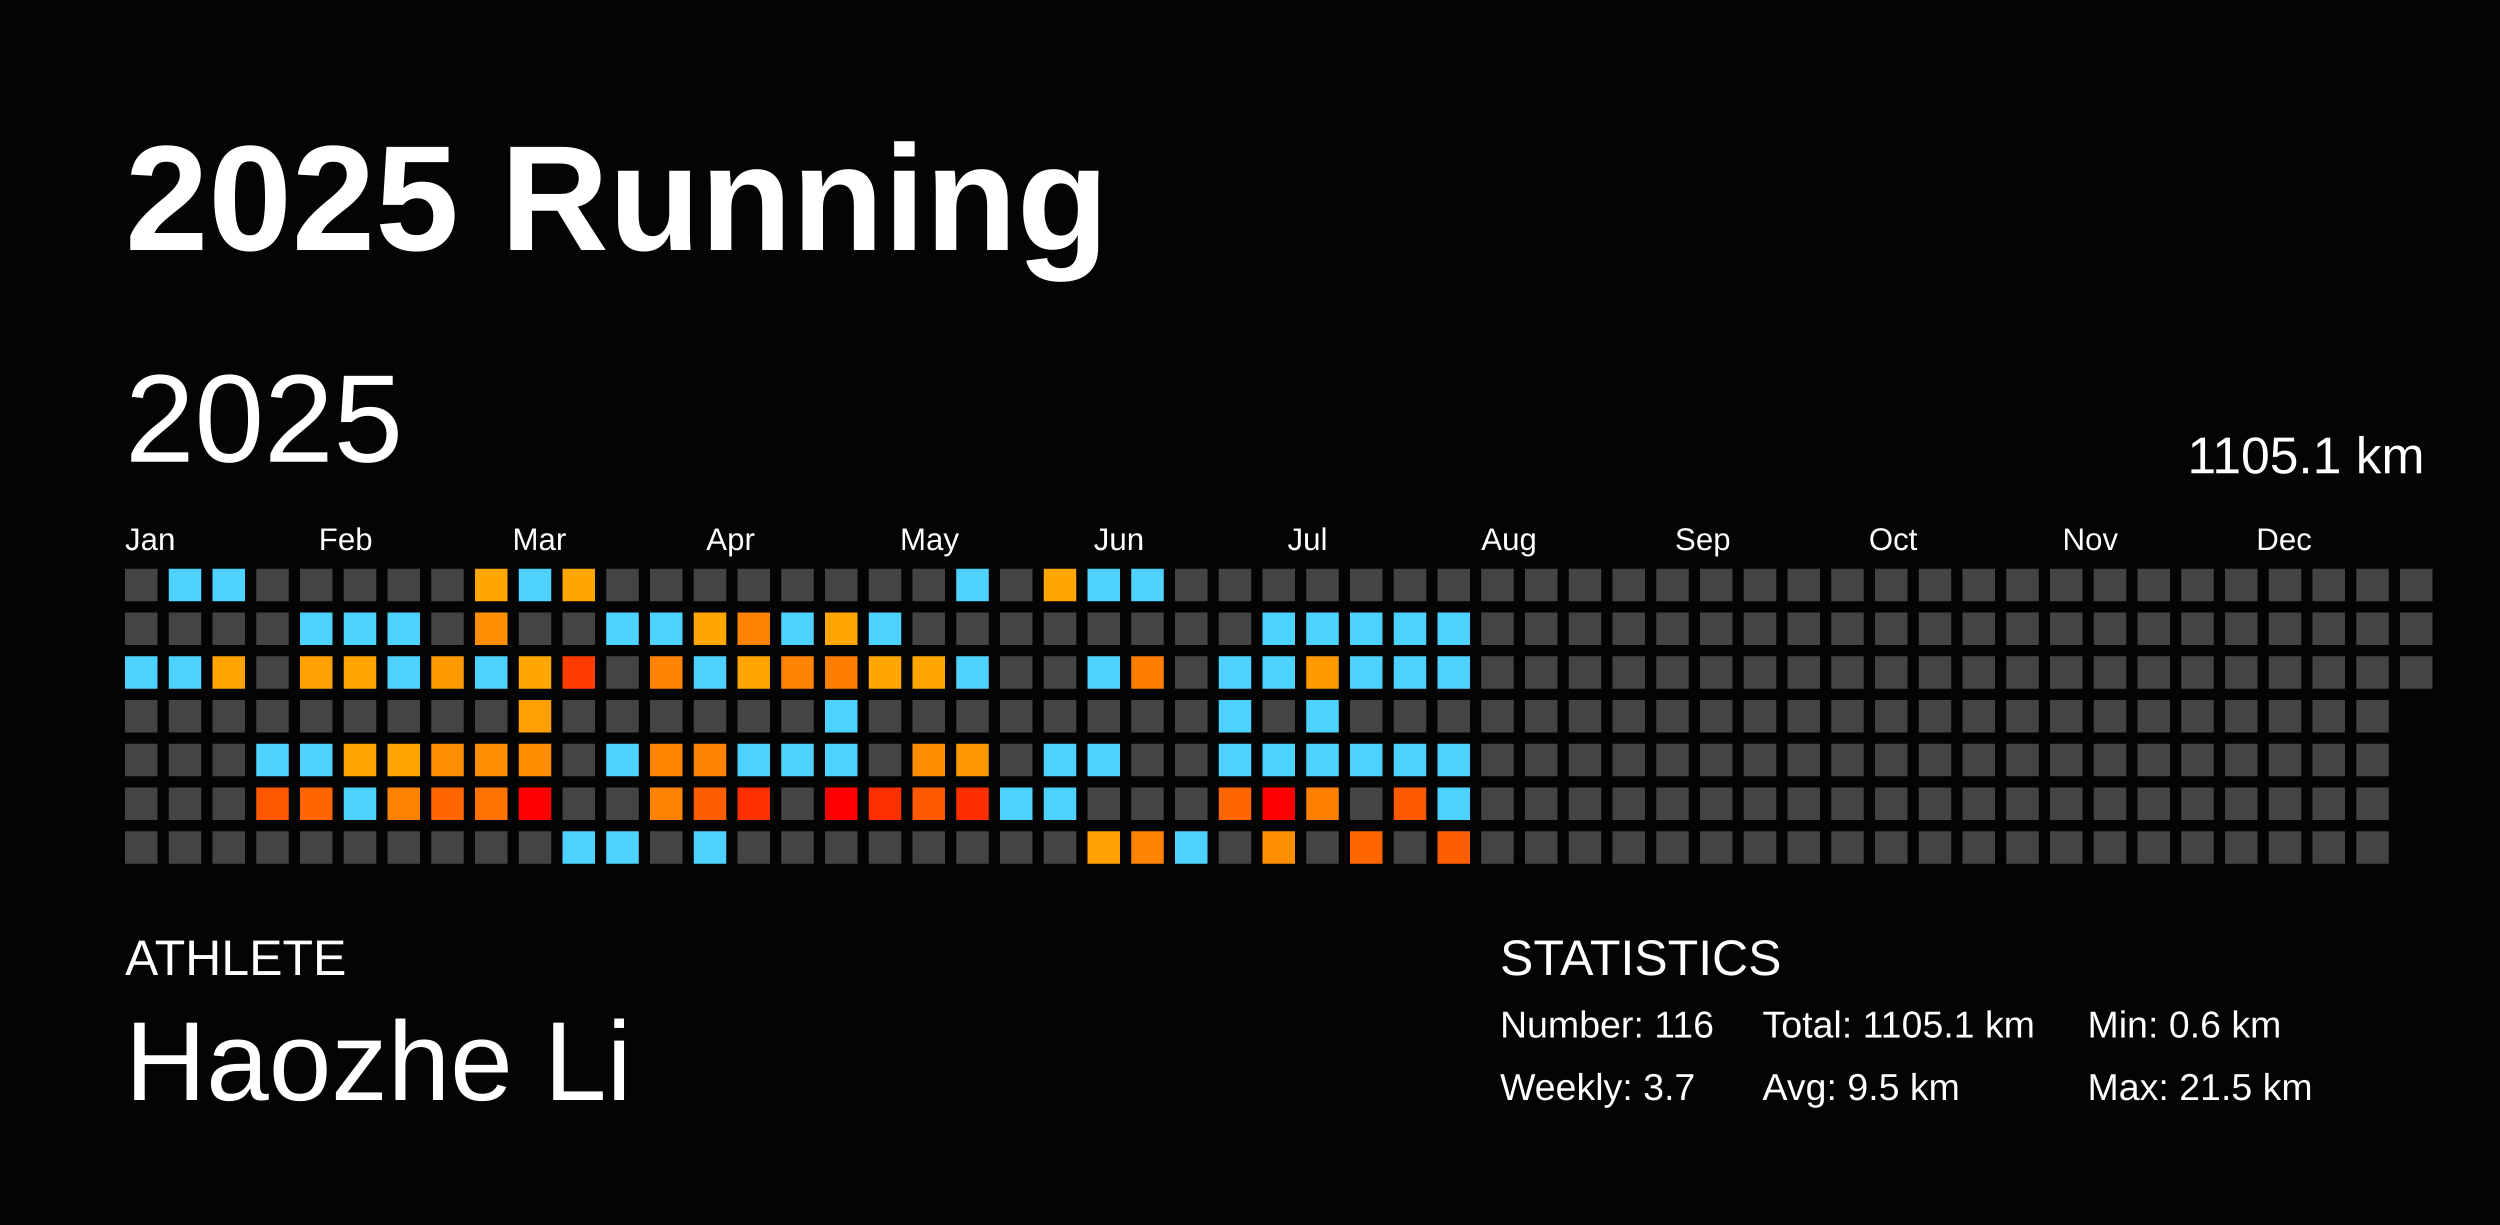
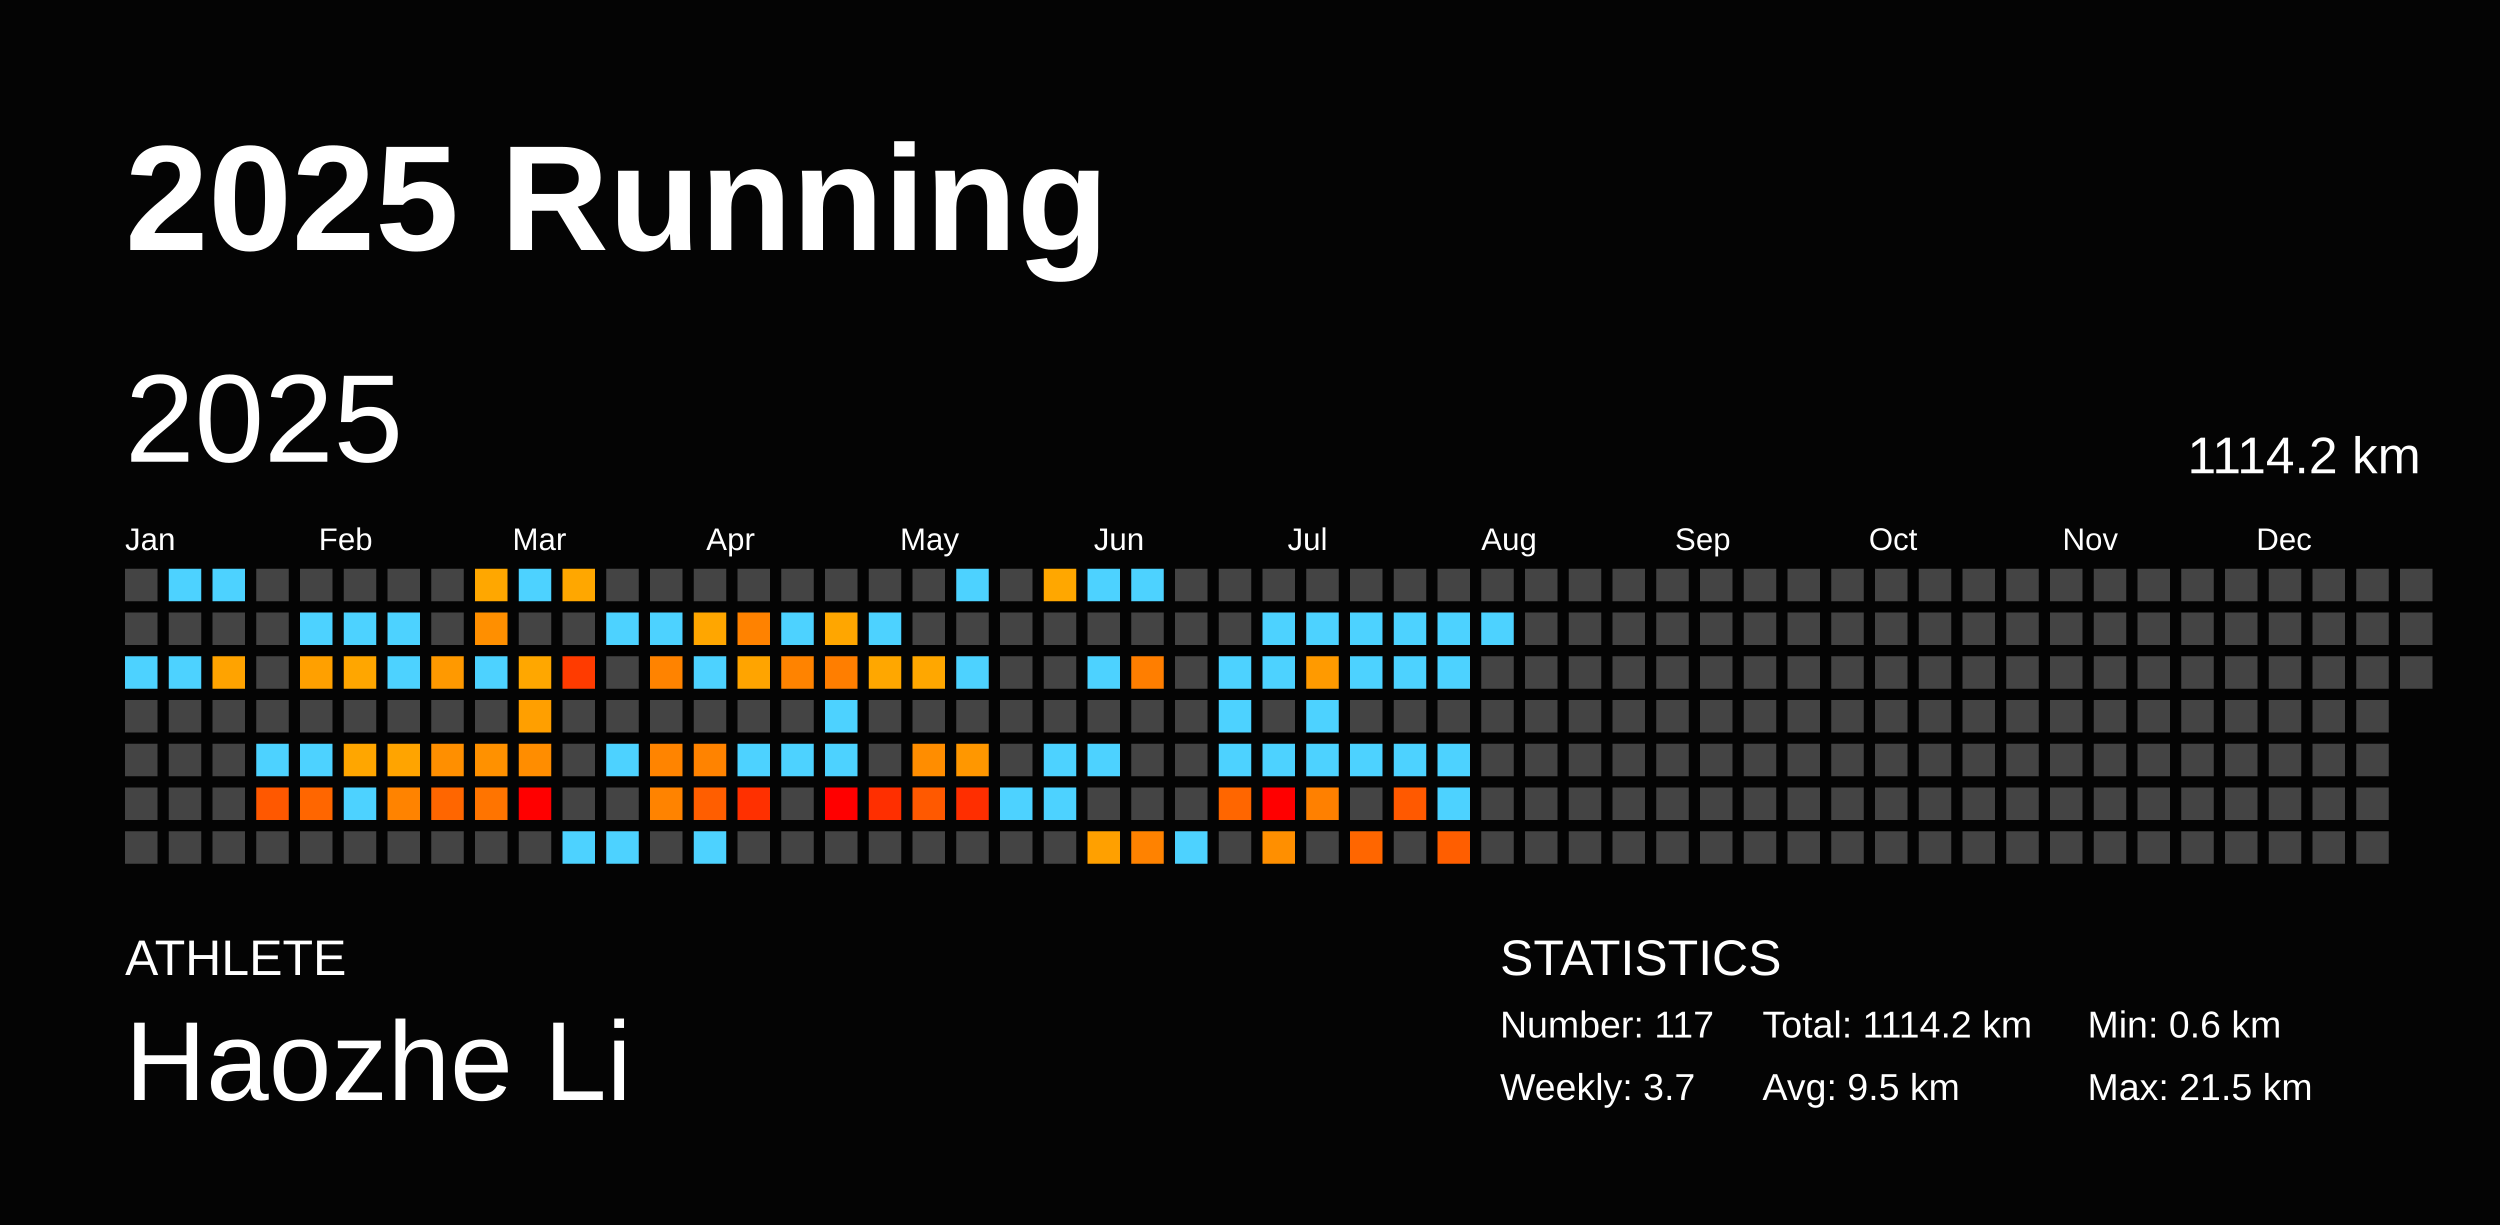
<svg xmlns="http://www.w3.org/2000/svg" baseProfile="full" height="98mm" version="1.1" viewBox="0,0,200,98" width="200mm">
  <defs />
  <rect fill="#040404" height="98" width="200" x="0" y="0" />
  <text fill="#FFFFFF" style="font-size:12px; font-family:Arial; font-weight:bold;" x="10" y="20">2025 Running</text>
  <text fill="#FFFFFF" style="font-size:4px; font-family:Arial" x="10" y="78">ATHLETE</text>
  <text fill="#FFFFFF" style="font-size:9px; font-family:Arial" x="10" y="88">Haozhe Li</text>
  <text fill="#FFFFFF" style="font-size:4px; font-family:Arial" x="120" y="78">STATISTICS</text>
-   <text fill="#FFFFFF" style="font-size:3px; font-family:Arial" x="120" y="83">Number: 116</text>
+   <text fill="#FFFFFF" style="font-size:3px; font-family:Arial" x="120" y="83">Number: 117</text>
  <text fill="#FFFFFF" style="font-size:3px; font-family:Arial" x="120" y="88">Weekly: 3.7</text>
-   <text fill="#FFFFFF" style="font-size:3px; font-family:Arial" x="141" y="83">Total: 1105.1 km</text>
+   <text fill="#FFFFFF" style="font-size:3px; font-family:Arial" x="141" y="83">Total: 1114.2 km</text>
  <text fill="#FFFFFF" style="font-size:3px; font-family:Arial" x="141" y="88">Avg: 9.5 km</text>
  <text fill="#FFFFFF" style="font-size:3px; font-family:Arial" x="167" y="83">Min: 0.6 km</text>
  <text fill="#FFFFFF" style="font-size:3px; font-family:Arial" x="167" y="88">Max: 21.5 km</text>
  <text dominant-baseline="hanging" fill="#FFFFFF" style="font-size:10.0px; font-family:Arial;" x="10" y="30">2025</text>
-   <text dominant-baseline="hanging" fill="#FFFFFF" style="font-size:4.125px; font-family:Arial;" x="175" y="35">1105.1 km</text>
+   <text dominant-baseline="hanging" fill="#FFFFFF" style="font-size:4.125px; font-family:Arial;" x="175" y="35">1114.2 km</text>
  <text fill="#FFFFFF" style="font-size:2.5px; font-family:Arial" x="10.0" y="44">Jan</text>
  <text fill="#FFFFFF" style="font-size:2.5px; font-family:Arial" x="25.5" y="44">Feb</text>
  <text fill="#FFFFFF" style="font-size:2.5px; font-family:Arial" x="41.0" y="44">Mar</text>
  <text fill="#FFFFFF" style="font-size:2.5px; font-family:Arial" x="56.5" y="44">Apr</text>
  <text fill="#FFFFFF" style="font-size:2.5px; font-family:Arial" x="72.0" y="44">May</text>
  <text fill="#FFFFFF" style="font-size:2.5px; font-family:Arial" x="87.5" y="44">Jun</text>
  <text fill="#FFFFFF" style="font-size:2.5px; font-family:Arial" x="103.0" y="44">Jul</text>
  <text fill="#FFFFFF" style="font-size:2.5px; font-family:Arial" x="118.5" y="44">Aug</text>
  <text fill="#FFFFFF" style="font-size:2.5px; font-family:Arial" x="134.0" y="44">Sep</text>
  <text fill="#FFFFFF" style="font-size:2.5px; font-family:Arial" x="149.5" y="44">Oct</text>
  <text fill="#FFFFFF" style="font-size:2.5px; font-family:Arial" x="165.0" y="44">Nov</text>
  <text fill="#FFFFFF" style="font-size:2.5px; font-family:Arial" x="180.5" y="44">Dec</text>
  <rect fill="#444444" height="2.6" width="2.6" x="10.0" y="45.5" />
  <rect fill="#444444" height="2.6" width="2.6" x="10.0" y="49.0" />
  <rect fill="#4dd2ff" height="2.6" width="2.6" x="10.0" y="52.5" />
  <rect fill="#444444" height="2.6" width="2.6" x="10.0" y="56.0" />
  <rect fill="#444444" height="2.6" width="2.6" x="10.0" y="59.5" />
  <rect fill="#444444" height="2.6" width="2.6" x="10.0" y="63.0" />
  <rect fill="#444444" height="2.6" width="2.6" x="10.0" y="66.5" />
  <rect fill="#4dd2ff" height="2.6" width="2.6" x="13.5" y="45.5" />
  <rect fill="#444444" height="2.6" width="2.6" x="13.5" y="49.0" />
  <rect fill="#4dd2ff" height="2.6" width="2.6" x="13.5" y="52.5" />
  <rect fill="#444444" height="2.6" width="2.6" x="13.5" y="56.0" />
  <rect fill="#444444" height="2.6" width="2.6" x="13.5" y="59.5" />
  <rect fill="#444444" height="2.6" width="2.6" x="13.5" y="63.0" />
  <rect fill="#444444" height="2.6" width="2.6" x="13.5" y="66.5" />
  <rect fill="#4dd2ff" height="2.6" width="2.6" x="17.0" y="45.5" />
  <rect fill="#444444" height="2.6" width="2.6" x="17.0" y="49.0" />
  <rect fill="#ffa300" height="2.6" width="2.6" x="17.0" y="52.5" />
  <rect fill="#444444" height="2.6" width="2.6" x="17.0" y="56.0" />
  <rect fill="#444444" height="2.6" width="2.6" x="17.0" y="59.5" />
  <rect fill="#444444" height="2.6" width="2.6" x="17.0" y="63.0" />
  <rect fill="#444444" height="2.6" width="2.6" x="17.0" y="66.5" />
  <rect fill="#444444" height="2.6" width="2.6" x="20.5" y="45.5" />
  <rect fill="#444444" height="2.6" width="2.6" x="20.5" y="49.0" />
  <rect fill="#444444" height="2.6" width="2.6" x="20.5" y="52.5" />
  <rect fill="#444444" height="2.6" width="2.6" x="20.5" y="56.0" />
  <rect fill="#4dd2ff" height="2.6" width="2.6" x="20.5" y="59.5" />
  <rect fill="#ff5800" height="2.6" width="2.6" x="20.5" y="63.0" />
  <rect fill="#444444" height="2.6" width="2.6" x="20.5" y="66.5" />
  <rect fill="#444444" height="2.6" width="2.6" x="24.0" y="45.5" />
  <rect fill="#4dd2ff" height="2.6" width="2.6" x="24.0" y="49.0" />
  <rect fill="#ffa000" height="2.6" width="2.6" x="24.0" y="52.5" />
  <rect fill="#444444" height="2.6" width="2.6" x="24.0" y="56.0" />
  <rect fill="#4dd2ff" height="2.6" width="2.6" x="24.0" y="59.5" />
  <rect fill="#ff6600" height="2.6" width="2.6" x="24.0" y="63.0" />
  <rect fill="#444444" height="2.6" width="2.6" x="24.0" y="66.5" />
  <rect fill="#444444" height="2.6" width="2.6" x="27.5" y="45.5" />
  <rect fill="#4dd2ff" height="2.6" width="2.6" x="27.5" y="49.0" />
  <rect fill="#ffa600" height="2.6" width="2.6" x="27.5" y="52.5" />
  <rect fill="#444444" height="2.6" width="2.6" x="27.5" y="56.0" />
  <rect fill="#ffa600" height="2.6" width="2.6" x="27.5" y="59.5" />
  <rect fill="#4dd2ff" height="2.6" width="2.6" x="27.5" y="63.0" />
  <rect fill="#444444" height="2.6" width="2.6" x="27.5" y="66.5" />
  <rect fill="#444444" height="2.6" width="2.6" x="31.0" y="45.5" />
  <rect fill="#4dd2ff" height="2.6" width="2.6" x="31.0" y="49.0" />
  <rect fill="#4dd2ff" height="2.6" width="2.6" x="31.0" y="52.5" />
  <rect fill="#444444" height="2.6" width="2.6" x="31.0" y="56.0" />
  <rect fill="#ffa400" height="2.6" width="2.6" x="31.0" y="59.5" />
  <rect fill="#ff8300" height="2.6" width="2.6" x="31.0" y="63.0" />
  <rect fill="#444444" height="2.6" width="2.6" x="31.0" y="66.5" />
  <rect fill="#444444" height="2.6" width="2.6" x="34.5" y="45.5" />
  <rect fill="#444444" height="2.6" width="2.6" x="34.5" y="49.0" />
  <rect fill="#ff9900" height="2.6" width="2.6" x="34.5" y="52.5" />
  <rect fill="#444444" height="2.6" width="2.6" x="34.5" y="56.0" />
  <rect fill="#ff8f00" height="2.6" width="2.6" x="34.5" y="59.5" />
  <rect fill="#ff6600" height="2.6" width="2.6" x="34.5" y="63.0" />
  <rect fill="#444444" height="2.6" width="2.6" x="34.5" y="66.5" />
  <rect fill="#ffa700" height="2.6" width="2.6" x="38.0" y="45.5" />
  <rect fill="#ff8f00" height="2.6" width="2.6" x="38.0" y="49.0" />
  <rect fill="#4dd2ff" height="2.6" width="2.6" x="38.0" y="52.5" />
  <rect fill="#444444" height="2.6" width="2.6" x="38.0" y="56.0" />
  <rect fill="#ff9100" height="2.6" width="2.6" x="38.0" y="59.5" />
  <rect fill="#ff7400" height="2.6" width="2.6" x="38.0" y="63.0" />
  <rect fill="#444444" height="2.6" width="2.6" x="38.0" y="66.5" />
  <rect fill="#4dd2ff" height="2.6" width="2.6" x="41.5" y="45.5" />
  <rect fill="#444444" height="2.6" width="2.6" x="41.5" y="49.0" />
  <rect fill="#ffa700" height="2.6" width="2.6" x="41.5" y="52.5" />
  <rect fill="#ff9f00" height="2.6" width="2.6" x="41.5" y="56.0" />
  <rect fill="#ff8d00" height="2.6" width="2.6" x="41.5" y="59.5" />
  <rect fill="red" height="2.6" width="2.6" x="41.5" y="63.0" />
  <rect fill="#444444" height="2.6" width="2.6" x="41.5" y="66.5" />
  <rect fill="#ffa700" height="2.6" width="2.6" x="45.0" y="45.5" />
  <rect fill="#444444" height="2.6" width="2.6" x="45.0" y="49.0" />
  <rect fill="#ff3b00" height="2.6" width="2.6" x="45.0" y="52.5" />
  <rect fill="#444444" height="2.6" width="2.6" x="45.0" y="56.0" />
  <rect fill="#444444" height="2.6" width="2.6" x="45.0" y="59.5" />
  <rect fill="#444444" height="2.6" width="2.6" x="45.0" y="63.0" />
  <rect fill="#4dd2ff" height="2.6" width="2.6" x="45.0" y="66.5" />
  <rect fill="#444444" height="2.6" width="2.6" x="48.5" y="45.5" />
  <rect fill="#4dd2ff" height="2.6" width="2.6" x="48.5" y="49.0" />
  <rect fill="#444444" height="2.6" width="2.6" x="48.5" y="52.5" />
  <rect fill="#444444" height="2.6" width="2.6" x="48.5" y="56.0" />
  <rect fill="#4dd2ff" height="2.6" width="2.6" x="48.5" y="59.5" />
  <rect fill="#444444" height="2.6" width="2.6" x="48.5" y="63.0" />
  <rect fill="#4dd2ff" height="2.6" width="2.6" x="48.5" y="66.5" />
  <rect fill="#444444" height="2.6" width="2.6" x="52.0" y="45.5" />
  <rect fill="#4dd2ff" height="2.6" width="2.6" x="52.0" y="49.0" />
  <rect fill="#ff8300" height="2.6" width="2.6" x="52.0" y="52.5" />
  <rect fill="#444444" height="2.6" width="2.6" x="52.0" y="56.0" />
  <rect fill="#ff8400" height="2.6" width="2.6" x="52.0" y="59.5" />
  <rect fill="#ff8300" height="2.6" width="2.6" x="52.0" y="63.0" />
  <rect fill="#444444" height="2.6" width="2.6" x="52.0" y="66.5" />
  <rect fill="#444444" height="2.6" width="2.6" x="55.5" y="45.5" />
  <rect fill="#ffa600" height="2.6" width="2.6" x="55.5" y="49.0" />
  <rect fill="#4dd2ff" height="2.6" width="2.6" x="55.5" y="52.5" />
  <rect fill="#444444" height="2.6" width="2.6" x="55.5" y="56.0" />
  <rect fill="#ff8300" height="2.6" width="2.6" x="55.5" y="59.5" />
  <rect fill="#ff5e00" height="2.6" width="2.6" x="55.5" y="63.0" />
  <rect fill="#4dd2ff" height="2.6" width="2.6" x="55.5" y="66.5" />
  <rect fill="#444444" height="2.6" width="2.6" x="59.0" y="45.5" />
  <rect fill="#ff8200" height="2.6" width="2.6" x="59.0" y="49.0" />
  <rect fill="#ffa400" height="2.6" width="2.6" x="59.0" y="52.5" />
  <rect fill="#444444" height="2.6" width="2.6" x="59.0" y="56.0" />
  <rect fill="#4dd2ff" height="2.6" width="2.6" x="59.0" y="59.5" />
  <rect fill="#ff3000" height="2.6" width="2.6" x="59.0" y="63.0" />
  <rect fill="#444444" height="2.6" width="2.6" x="59.0" y="66.5" />
  <rect fill="#444444" height="2.6" width="2.6" x="62.5" y="45.5" />
  <rect fill="#4dd2ff" height="2.6" width="2.6" x="62.5" y="49.0" />
  <rect fill="#ff8300" height="2.6" width="2.6" x="62.5" y="52.5" />
  <rect fill="#444444" height="2.6" width="2.6" x="62.5" y="56.0" />
  <rect fill="#4dd2ff" height="2.6" width="2.6" x="62.5" y="59.5" />
  <rect fill="#444444" height="2.6" width="2.6" x="62.5" y="63.0" />
  <rect fill="#444444" height="2.6" width="2.6" x="62.5" y="66.5" />
  <rect fill="#444444" height="2.6" width="2.6" x="66.0" y="45.5" />
  <rect fill="#ffa600" height="2.6" width="2.6" x="66.0" y="49.0" />
  <rect fill="#ff7e00" height="2.6" width="2.6" x="66.0" y="52.5" />
  <rect fill="#4dd2ff" height="2.6" width="2.6" x="66.0" y="56.0" />
  <rect fill="#4dd2ff" height="2.6" width="2.6" x="66.0" y="59.5" />
  <rect fill="red" height="2.6" width="2.6" x="66.0" y="63.0" />
  <rect fill="#444444" height="2.6" width="2.6" x="66.0" y="66.5" />
  <rect fill="#444444" height="2.6" width="2.6" x="69.5" y="45.5" />
  <rect fill="#4dd2ff" height="2.6" width="2.6" x="69.5" y="49.0" />
  <rect fill="#ffa700" height="2.6" width="2.6" x="69.5" y="52.5" />
  <rect fill="#444444" height="2.6" width="2.6" x="69.5" y="56.0" />
  <rect fill="#444444" height="2.6" width="2.6" x="69.5" y="59.5" />
  <rect fill="#ff2f00" height="2.6" width="2.6" x="69.5" y="63.0" />
  <rect fill="#444444" height="2.6" width="2.6" x="69.5" y="66.5" />
  <rect fill="#444444" height="2.6" width="2.6" x="73.0" y="45.5" />
  <rect fill="#444444" height="2.6" width="2.6" x="73.0" y="49.0" />
  <rect fill="#ffa700" height="2.6" width="2.6" x="73.0" y="52.5" />
  <rect fill="#444444" height="2.6" width="2.6" x="73.0" y="56.0" />
  <rect fill="#ff8d00" height="2.6" width="2.6" x="73.0" y="59.5" />
  <rect fill="#ff5900" height="2.6" width="2.6" x="73.0" y="63.0" />
  <rect fill="#444444" height="2.6" width="2.6" x="73.0" y="66.5" />
  <rect fill="#4dd2ff" height="2.6" width="2.6" x="76.5" y="45.5" />
  <rect fill="#444444" height="2.6" width="2.6" x="76.5" y="49.0" />
  <rect fill="#4dd2ff" height="2.6" width="2.6" x="76.5" y="52.5" />
  <rect fill="#444444" height="2.6" width="2.6" x="76.5" y="56.0" />
  <rect fill="#ff9700" height="2.6" width="2.6" x="76.5" y="59.5" />
  <rect fill="#ff2e00" height="2.6" width="2.6" x="76.5" y="63.0" />
  <rect fill="#444444" height="2.6" width="2.6" x="76.5" y="66.5" />
  <rect fill="#444444" height="2.6" width="2.6" x="80.0" y="45.5" />
  <rect fill="#444444" height="2.6" width="2.6" x="80.0" y="49.0" />
  <rect fill="#444444" height="2.6" width="2.6" x="80.0" y="52.5" />
  <rect fill="#444444" height="2.6" width="2.6" x="80.0" y="56.0" />
  <rect fill="#444444" height="2.6" width="2.6" x="80.0" y="59.5" />
  <rect fill="#4dd2ff" height="2.6" width="2.6" x="80.0" y="63.0" />
  <rect fill="#444444" height="2.6" width="2.6" x="80.0" y="66.5" />
  <rect fill="#ffa700" height="2.6" width="2.6" x="83.5" y="45.5" />
  <rect fill="#444444" height="2.6" width="2.6" x="83.5" y="49.0" />
  <rect fill="#444444" height="2.6" width="2.6" x="83.5" y="52.5" />
  <rect fill="#444444" height="2.6" width="2.6" x="83.5" y="56.0" />
  <rect fill="#4dd2ff" height="2.6" width="2.6" x="83.5" y="59.5" />
  <rect fill="#4dd2ff" height="2.6" width="2.6" x="83.5" y="63.0" />
  <rect fill="#444444" height="2.6" width="2.6" x="83.5" y="66.5" />
  <rect fill="#4dd2ff" height="2.6" width="2.6" x="87.0" y="45.5" />
  <rect fill="#444444" height="2.6" width="2.6" x="87.0" y="49.0" />
  <rect fill="#4dd2ff" height="2.6" width="2.6" x="87.0" y="52.5" />
  <rect fill="#444444" height="2.6" width="2.6" x="87.0" y="56.0" />
  <rect fill="#4dd2ff" height="2.6" width="2.6" x="87.0" y="59.5" />
  <rect fill="#444444" height="2.6" width="2.6" x="87.0" y="63.0" />
  <rect fill="#ffa000" height="2.6" width="2.6" x="87.0" y="66.5" />
  <rect fill="#4dd2ff" height="2.6" width="2.6" x="90.5" y="45.5" />
  <rect fill="#444444" height="2.6" width="2.6" x="90.5" y="49.0" />
  <rect fill="#ff7e00" height="2.6" width="2.6" x="90.5" y="52.5" />
  <rect fill="#444444" height="2.6" width="2.6" x="90.5" y="56.0" />
  <rect fill="#444444" height="2.6" width="2.6" x="90.5" y="59.5" />
  <rect fill="#444444" height="2.6" width="2.6" x="90.5" y="63.0" />
  <rect fill="#ff8200" height="2.6" width="2.6" x="90.5" y="66.5" />
  <rect fill="#444444" height="2.6" width="2.6" x="94.0" y="45.5" />
  <rect fill="#444444" height="2.6" width="2.6" x="94.0" y="49.0" />
  <rect fill="#444444" height="2.6" width="2.6" x="94.0" y="52.5" />
  <rect fill="#444444" height="2.6" width="2.6" x="94.0" y="56.0" />
  <rect fill="#444444" height="2.6" width="2.6" x="94.0" y="59.5" />
  <rect fill="#444444" height="2.6" width="2.6" x="94.0" y="63.0" />
  <rect fill="#4dd2ff" height="2.6" width="2.6" x="94.0" y="66.5" />
  <rect fill="#444444" height="2.6" width="2.6" x="97.5" y="45.5" />
  <rect fill="#444444" height="2.6" width="2.6" x="97.5" y="49.0" />
  <rect fill="#4dd2ff" height="2.6" width="2.6" x="97.5" y="52.5" />
  <rect fill="#4dd2ff" height="2.6" width="2.6" x="97.5" y="56.0" />
  <rect fill="#4dd2ff" height="2.6" width="2.6" x="97.5" y="59.5" />
  <rect fill="#ff6600" height="2.6" width="2.6" x="97.5" y="63.0" />
  <rect fill="#444444" height="2.6" width="2.6" x="97.5" y="66.5" />
  <rect fill="#444444" height="2.6" width="2.6" x="101.0" y="45.5" />
  <rect fill="#4dd2ff" height="2.6" width="2.6" x="101.0" y="49.0" />
  <rect fill="#4dd2ff" height="2.6" width="2.6" x="101.0" y="52.5" />
  <rect fill="#444444" height="2.6" width="2.6" x="101.0" y="56.0" />
  <rect fill="#4dd2ff" height="2.6" width="2.6" x="101.0" y="59.5" />
  <rect fill="red" height="2.6" width="2.6" x="101.0" y="63.0" />
  <rect fill="#ff8f00" height="2.6" width="2.6" x="101.0" y="66.5" />
  <rect fill="#444444" height="2.6" width="2.6" x="104.5" y="45.5" />
  <rect fill="#4dd2ff" height="2.6" width="2.6" x="104.5" y="49.0" />
  <rect fill="#ff9a00" height="2.6" width="2.6" x="104.5" y="52.5" />
  <rect fill="#4dd2ff" height="2.6" width="2.6" x="104.5" y="56.0" />
  <rect fill="#4dd2ff" height="2.6" width="2.6" x="104.5" y="59.5" />
  <rect fill="#ff8000" height="2.6" width="2.6" x="104.5" y="63.0" />
  <rect fill="#444444" height="2.6" width="2.6" x="104.5" y="66.5" />
  <rect fill="#444444" height="2.6" width="2.6" x="108.0" y="45.5" />
  <rect fill="#4dd2ff" height="2.6" width="2.6" x="108.0" y="49.0" />
  <rect fill="#4dd2ff" height="2.6" width="2.6" x="108.0" y="52.5" />
  <rect fill="#444444" height="2.6" width="2.6" x="108.0" y="56.0" />
  <rect fill="#4dd2ff" height="2.6" width="2.6" x="108.0" y="59.5" />
  <rect fill="#444444" height="2.6" width="2.6" x="108.0" y="63.0" />
  <rect fill="#ff6600" height="2.6" width="2.6" x="108.0" y="66.5" />
  <rect fill="#444444" height="2.6" width="2.6" x="111.5" y="45.5" />
  <rect fill="#4dd2ff" height="2.6" width="2.6" x="111.5" y="49.0" />
  <rect fill="#4dd2ff" height="2.6" width="2.6" x="111.5" y="52.5" />
  <rect fill="#444444" height="2.6" width="2.6" x="111.5" y="56.0" />
  <rect fill="#4dd2ff" height="2.6" width="2.6" x="111.5" y="59.5" />
  <rect fill="#ff5900" height="2.6" width="2.6" x="111.5" y="63.0" />
  <rect fill="#444444" height="2.6" width="2.6" x="111.5" y="66.5" />
  <rect fill="#444444" height="2.6" width="2.6" x="115.0" y="45.5" />
  <rect fill="#4dd2ff" height="2.6" width="2.6" x="115.0" y="49.0" />
  <rect fill="#4dd2ff" height="2.6" width="2.6" x="115.0" y="52.5" />
  <rect fill="#444444" height="2.6" width="2.6" x="115.0" y="56.0" />
  <rect fill="#4dd2ff" height="2.6" width="2.6" x="115.0" y="59.5" />
  <rect fill="#4dd2ff" height="2.6" width="2.6" x="115.0" y="63.0" />
  <rect fill="#ff5e00" height="2.6" width="2.6" x="115.0" y="66.5" />
  <rect fill="#444444" height="2.6" width="2.6" x="118.5" y="45.5" />
-   <rect fill="#444444" height="2.6" width="2.6" x="118.5" y="49.0" />
+   <rect fill="#4dd2ff" height="2.6" width="2.6" x="118.5" y="49.0" />
  <rect fill="#444444" height="2.6" width="2.6" x="118.5" y="52.5" />
  <rect fill="#444444" height="2.6" width="2.6" x="118.5" y="56.0" />
  <rect fill="#444444" height="2.6" width="2.6" x="118.5" y="59.5" />
  <rect fill="#444444" height="2.6" width="2.6" x="118.5" y="63.0" />
  <rect fill="#444444" height="2.6" width="2.6" x="118.5" y="66.5" />
  <rect fill="#444444" height="2.6" width="2.6" x="122.0" y="45.5" />
  <rect fill="#444444" height="2.6" width="2.6" x="122.0" y="49.0" />
  <rect fill="#444444" height="2.6" width="2.6" x="122.0" y="52.5" />
  <rect fill="#444444" height="2.6" width="2.6" x="122.0" y="56.0" />
  <rect fill="#444444" height="2.6" width="2.6" x="122.0" y="59.5" />
  <rect fill="#444444" height="2.6" width="2.6" x="122.0" y="63.0" />
  <rect fill="#444444" height="2.6" width="2.6" x="122.0" y="66.5" />
  <rect fill="#444444" height="2.6" width="2.6" x="125.5" y="45.5" />
  <rect fill="#444444" height="2.6" width="2.6" x="125.5" y="49.0" />
  <rect fill="#444444" height="2.6" width="2.6" x="125.5" y="52.5" />
  <rect fill="#444444" height="2.6" width="2.6" x="125.5" y="56.0" />
  <rect fill="#444444" height="2.6" width="2.6" x="125.5" y="59.5" />
  <rect fill="#444444" height="2.6" width="2.6" x="125.5" y="63.0" />
  <rect fill="#444444" height="2.6" width="2.6" x="125.5" y="66.5" />
  <rect fill="#444444" height="2.6" width="2.6" x="129.0" y="45.5" />
  <rect fill="#444444" height="2.6" width="2.6" x="129.0" y="49.0" />
  <rect fill="#444444" height="2.6" width="2.6" x="129.0" y="52.5" />
  <rect fill="#444444" height="2.6" width="2.6" x="129.0" y="56.0" />
  <rect fill="#444444" height="2.6" width="2.6" x="129.0" y="59.5" />
  <rect fill="#444444" height="2.6" width="2.6" x="129.0" y="63.0" />
  <rect fill="#444444" height="2.6" width="2.6" x="129.0" y="66.5" />
  <rect fill="#444444" height="2.6" width="2.6" x="132.5" y="45.5" />
  <rect fill="#444444" height="2.6" width="2.6" x="132.5" y="49.0" />
  <rect fill="#444444" height="2.6" width="2.6" x="132.5" y="52.5" />
  <rect fill="#444444" height="2.6" width="2.6" x="132.5" y="56.0" />
  <rect fill="#444444" height="2.6" width="2.6" x="132.5" y="59.5" />
  <rect fill="#444444" height="2.6" width="2.6" x="132.5" y="63.0" />
  <rect fill="#444444" height="2.6" width="2.6" x="132.5" y="66.5" />
  <rect fill="#444444" height="2.6" width="2.6" x="136.0" y="45.5" />
  <rect fill="#444444" height="2.6" width="2.6" x="136.0" y="49.0" />
  <rect fill="#444444" height="2.6" width="2.6" x="136.0" y="52.5" />
  <rect fill="#444444" height="2.6" width="2.6" x="136.0" y="56.0" />
  <rect fill="#444444" height="2.6" width="2.6" x="136.0" y="59.5" />
  <rect fill="#444444" height="2.6" width="2.6" x="136.0" y="63.0" />
  <rect fill="#444444" height="2.6" width="2.6" x="136.0" y="66.5" />
  <rect fill="#444444" height="2.6" width="2.6" x="139.5" y="45.5" />
  <rect fill="#444444" height="2.6" width="2.6" x="139.5" y="49.0" />
  <rect fill="#444444" height="2.6" width="2.6" x="139.5" y="52.5" />
  <rect fill="#444444" height="2.6" width="2.6" x="139.5" y="56.0" />
  <rect fill="#444444" height="2.6" width="2.6" x="139.5" y="59.5" />
  <rect fill="#444444" height="2.6" width="2.6" x="139.5" y="63.0" />
  <rect fill="#444444" height="2.6" width="2.6" x="139.5" y="66.5" />
  <rect fill="#444444" height="2.6" width="2.6" x="143.0" y="45.5" />
  <rect fill="#444444" height="2.6" width="2.6" x="143.0" y="49.0" />
  <rect fill="#444444" height="2.6" width="2.6" x="143.0" y="52.5" />
  <rect fill="#444444" height="2.6" width="2.6" x="143.0" y="56.0" />
  <rect fill="#444444" height="2.6" width="2.6" x="143.0" y="59.5" />
  <rect fill="#444444" height="2.6" width="2.6" x="143.0" y="63.0" />
  <rect fill="#444444" height="2.6" width="2.6" x="143.0" y="66.5" />
  <rect fill="#444444" height="2.6" width="2.6" x="146.5" y="45.5" />
  <rect fill="#444444" height="2.6" width="2.6" x="146.5" y="49.0" />
  <rect fill="#444444" height="2.6" width="2.6" x="146.5" y="52.5" />
  <rect fill="#444444" height="2.6" width="2.6" x="146.5" y="56.0" />
  <rect fill="#444444" height="2.6" width="2.6" x="146.5" y="59.5" />
  <rect fill="#444444" height="2.6" width="2.6" x="146.5" y="63.0" />
  <rect fill="#444444" height="2.6" width="2.6" x="146.5" y="66.5" />
  <rect fill="#444444" height="2.6" width="2.6" x="150.0" y="45.5" />
  <rect fill="#444444" height="2.6" width="2.6" x="150.0" y="49.0" />
  <rect fill="#444444" height="2.6" width="2.6" x="150.0" y="52.5" />
  <rect fill="#444444" height="2.6" width="2.6" x="150.0" y="56.0" />
  <rect fill="#444444" height="2.6" width="2.6" x="150.0" y="59.5" />
  <rect fill="#444444" height="2.6" width="2.6" x="150.0" y="63.0" />
  <rect fill="#444444" height="2.6" width="2.6" x="150.0" y="66.5" />
  <rect fill="#444444" height="2.6" width="2.6" x="153.5" y="45.5" />
  <rect fill="#444444" height="2.6" width="2.6" x="153.5" y="49.0" />
  <rect fill="#444444" height="2.6" width="2.6" x="153.5" y="52.5" />
  <rect fill="#444444" height="2.6" width="2.6" x="153.5" y="56.0" />
  <rect fill="#444444" height="2.6" width="2.6" x="153.5" y="59.5" />
  <rect fill="#444444" height="2.6" width="2.6" x="153.5" y="63.0" />
  <rect fill="#444444" height="2.6" width="2.6" x="153.5" y="66.5" />
  <rect fill="#444444" height="2.6" width="2.6" x="157.0" y="45.5" />
  <rect fill="#444444" height="2.6" width="2.6" x="157.0" y="49.0" />
  <rect fill="#444444" height="2.6" width="2.6" x="157.0" y="52.5" />
  <rect fill="#444444" height="2.6" width="2.6" x="157.0" y="56.0" />
  <rect fill="#444444" height="2.6" width="2.6" x="157.0" y="59.5" />
  <rect fill="#444444" height="2.6" width="2.6" x="157.0" y="63.0" />
  <rect fill="#444444" height="2.6" width="2.6" x="157.0" y="66.5" />
  <rect fill="#444444" height="2.6" width="2.6" x="160.5" y="45.5" />
  <rect fill="#444444" height="2.6" width="2.6" x="160.5" y="49.0" />
  <rect fill="#444444" height="2.6" width="2.6" x="160.5" y="52.5" />
  <rect fill="#444444" height="2.6" width="2.6" x="160.5" y="56.0" />
  <rect fill="#444444" height="2.6" width="2.6" x="160.5" y="59.5" />
  <rect fill="#444444" height="2.6" width="2.6" x="160.5" y="63.0" />
  <rect fill="#444444" height="2.6" width="2.6" x="160.5" y="66.5" />
  <rect fill="#444444" height="2.6" width="2.6" x="164.0" y="45.5" />
  <rect fill="#444444" height="2.6" width="2.6" x="164.0" y="49.0" />
  <rect fill="#444444" height="2.6" width="2.6" x="164.0" y="52.5" />
  <rect fill="#444444" height="2.6" width="2.6" x="164.0" y="56.0" />
  <rect fill="#444444" height="2.6" width="2.6" x="164.0" y="59.5" />
  <rect fill="#444444" height="2.6" width="2.6" x="164.0" y="63.0" />
  <rect fill="#444444" height="2.6" width="2.6" x="164.0" y="66.5" />
  <rect fill="#444444" height="2.6" width="2.6" x="167.5" y="45.5" />
  <rect fill="#444444" height="2.6" width="2.6" x="167.5" y="49.0" />
  <rect fill="#444444" height="2.6" width="2.6" x="167.5" y="52.5" />
  <rect fill="#444444" height="2.6" width="2.6" x="167.5" y="56.0" />
  <rect fill="#444444" height="2.6" width="2.6" x="167.5" y="59.5" />
  <rect fill="#444444" height="2.6" width="2.6" x="167.5" y="63.0" />
  <rect fill="#444444" height="2.6" width="2.6" x="167.5" y="66.5" />
  <rect fill="#444444" height="2.6" width="2.6" x="171.0" y="45.5" />
  <rect fill="#444444" height="2.6" width="2.6" x="171.0" y="49.0" />
  <rect fill="#444444" height="2.6" width="2.6" x="171.0" y="52.5" />
  <rect fill="#444444" height="2.6" width="2.6" x="171.0" y="56.0" />
  <rect fill="#444444" height="2.6" width="2.6" x="171.0" y="59.5" />
  <rect fill="#444444" height="2.6" width="2.6" x="171.0" y="63.0" />
  <rect fill="#444444" height="2.6" width="2.6" x="171.0" y="66.5" />
  <rect fill="#444444" height="2.6" width="2.6" x="174.5" y="45.5" />
  <rect fill="#444444" height="2.6" width="2.6" x="174.5" y="49.0" />
  <rect fill="#444444" height="2.6" width="2.6" x="174.5" y="52.5" />
  <rect fill="#444444" height="2.6" width="2.6" x="174.5" y="56.0" />
  <rect fill="#444444" height="2.6" width="2.6" x="174.5" y="59.5" />
  <rect fill="#444444" height="2.6" width="2.6" x="174.5" y="63.0" />
  <rect fill="#444444" height="2.6" width="2.6" x="174.5" y="66.5" />
  <rect fill="#444444" height="2.6" width="2.6" x="178.0" y="45.5" />
  <rect fill="#444444" height="2.6" width="2.6" x="178.0" y="49.0" />
  <rect fill="#444444" height="2.6" width="2.6" x="178.0" y="52.5" />
  <rect fill="#444444" height="2.6" width="2.6" x="178.0" y="56.0" />
  <rect fill="#444444" height="2.6" width="2.6" x="178.0" y="59.5" />
  <rect fill="#444444" height="2.6" width="2.6" x="178.0" y="63.0" />
  <rect fill="#444444" height="2.6" width="2.6" x="178.0" y="66.5" />
  <rect fill="#444444" height="2.6" width="2.6" x="181.5" y="45.5" />
  <rect fill="#444444" height="2.6" width="2.6" x="181.5" y="49.0" />
  <rect fill="#444444" height="2.6" width="2.6" x="181.5" y="52.5" />
  <rect fill="#444444" height="2.6" width="2.6" x="181.5" y="56.0" />
  <rect fill="#444444" height="2.6" width="2.6" x="181.5" y="59.5" />
  <rect fill="#444444" height="2.6" width="2.6" x="181.5" y="63.0" />
  <rect fill="#444444" height="2.6" width="2.6" x="181.5" y="66.5" />
  <rect fill="#444444" height="2.6" width="2.6" x="185.0" y="45.5" />
  <rect fill="#444444" height="2.6" width="2.6" x="185.0" y="49.0" />
  <rect fill="#444444" height="2.6" width="2.6" x="185.0" y="52.5" />
  <rect fill="#444444" height="2.6" width="2.6" x="185.0" y="56.0" />
  <rect fill="#444444" height="2.6" width="2.6" x="185.0" y="59.5" />
  <rect fill="#444444" height="2.6" width="2.6" x="185.0" y="63.0" />
  <rect fill="#444444" height="2.6" width="2.6" x="185.0" y="66.5" />
  <rect fill="#444444" height="2.6" width="2.6" x="188.5" y="45.5" />
  <rect fill="#444444" height="2.6" width="2.6" x="188.5" y="49.0" />
  <rect fill="#444444" height="2.6" width="2.6" x="188.5" y="52.5" />
  <rect fill="#444444" height="2.6" width="2.6" x="188.5" y="56.0" />
  <rect fill="#444444" height="2.6" width="2.6" x="188.5" y="59.5" />
  <rect fill="#444444" height="2.6" width="2.6" x="188.5" y="63.0" />
  <rect fill="#444444" height="2.6" width="2.6" x="188.5" y="66.5" />
  <rect fill="#444444" height="2.6" width="2.6" x="192.0" y="45.5" />
  <rect fill="#444444" height="2.6" width="2.6" x="192.0" y="49.0" />
  <rect fill="#444444" height="2.6" width="2.6" x="192.0" y="52.5" />
</svg>
